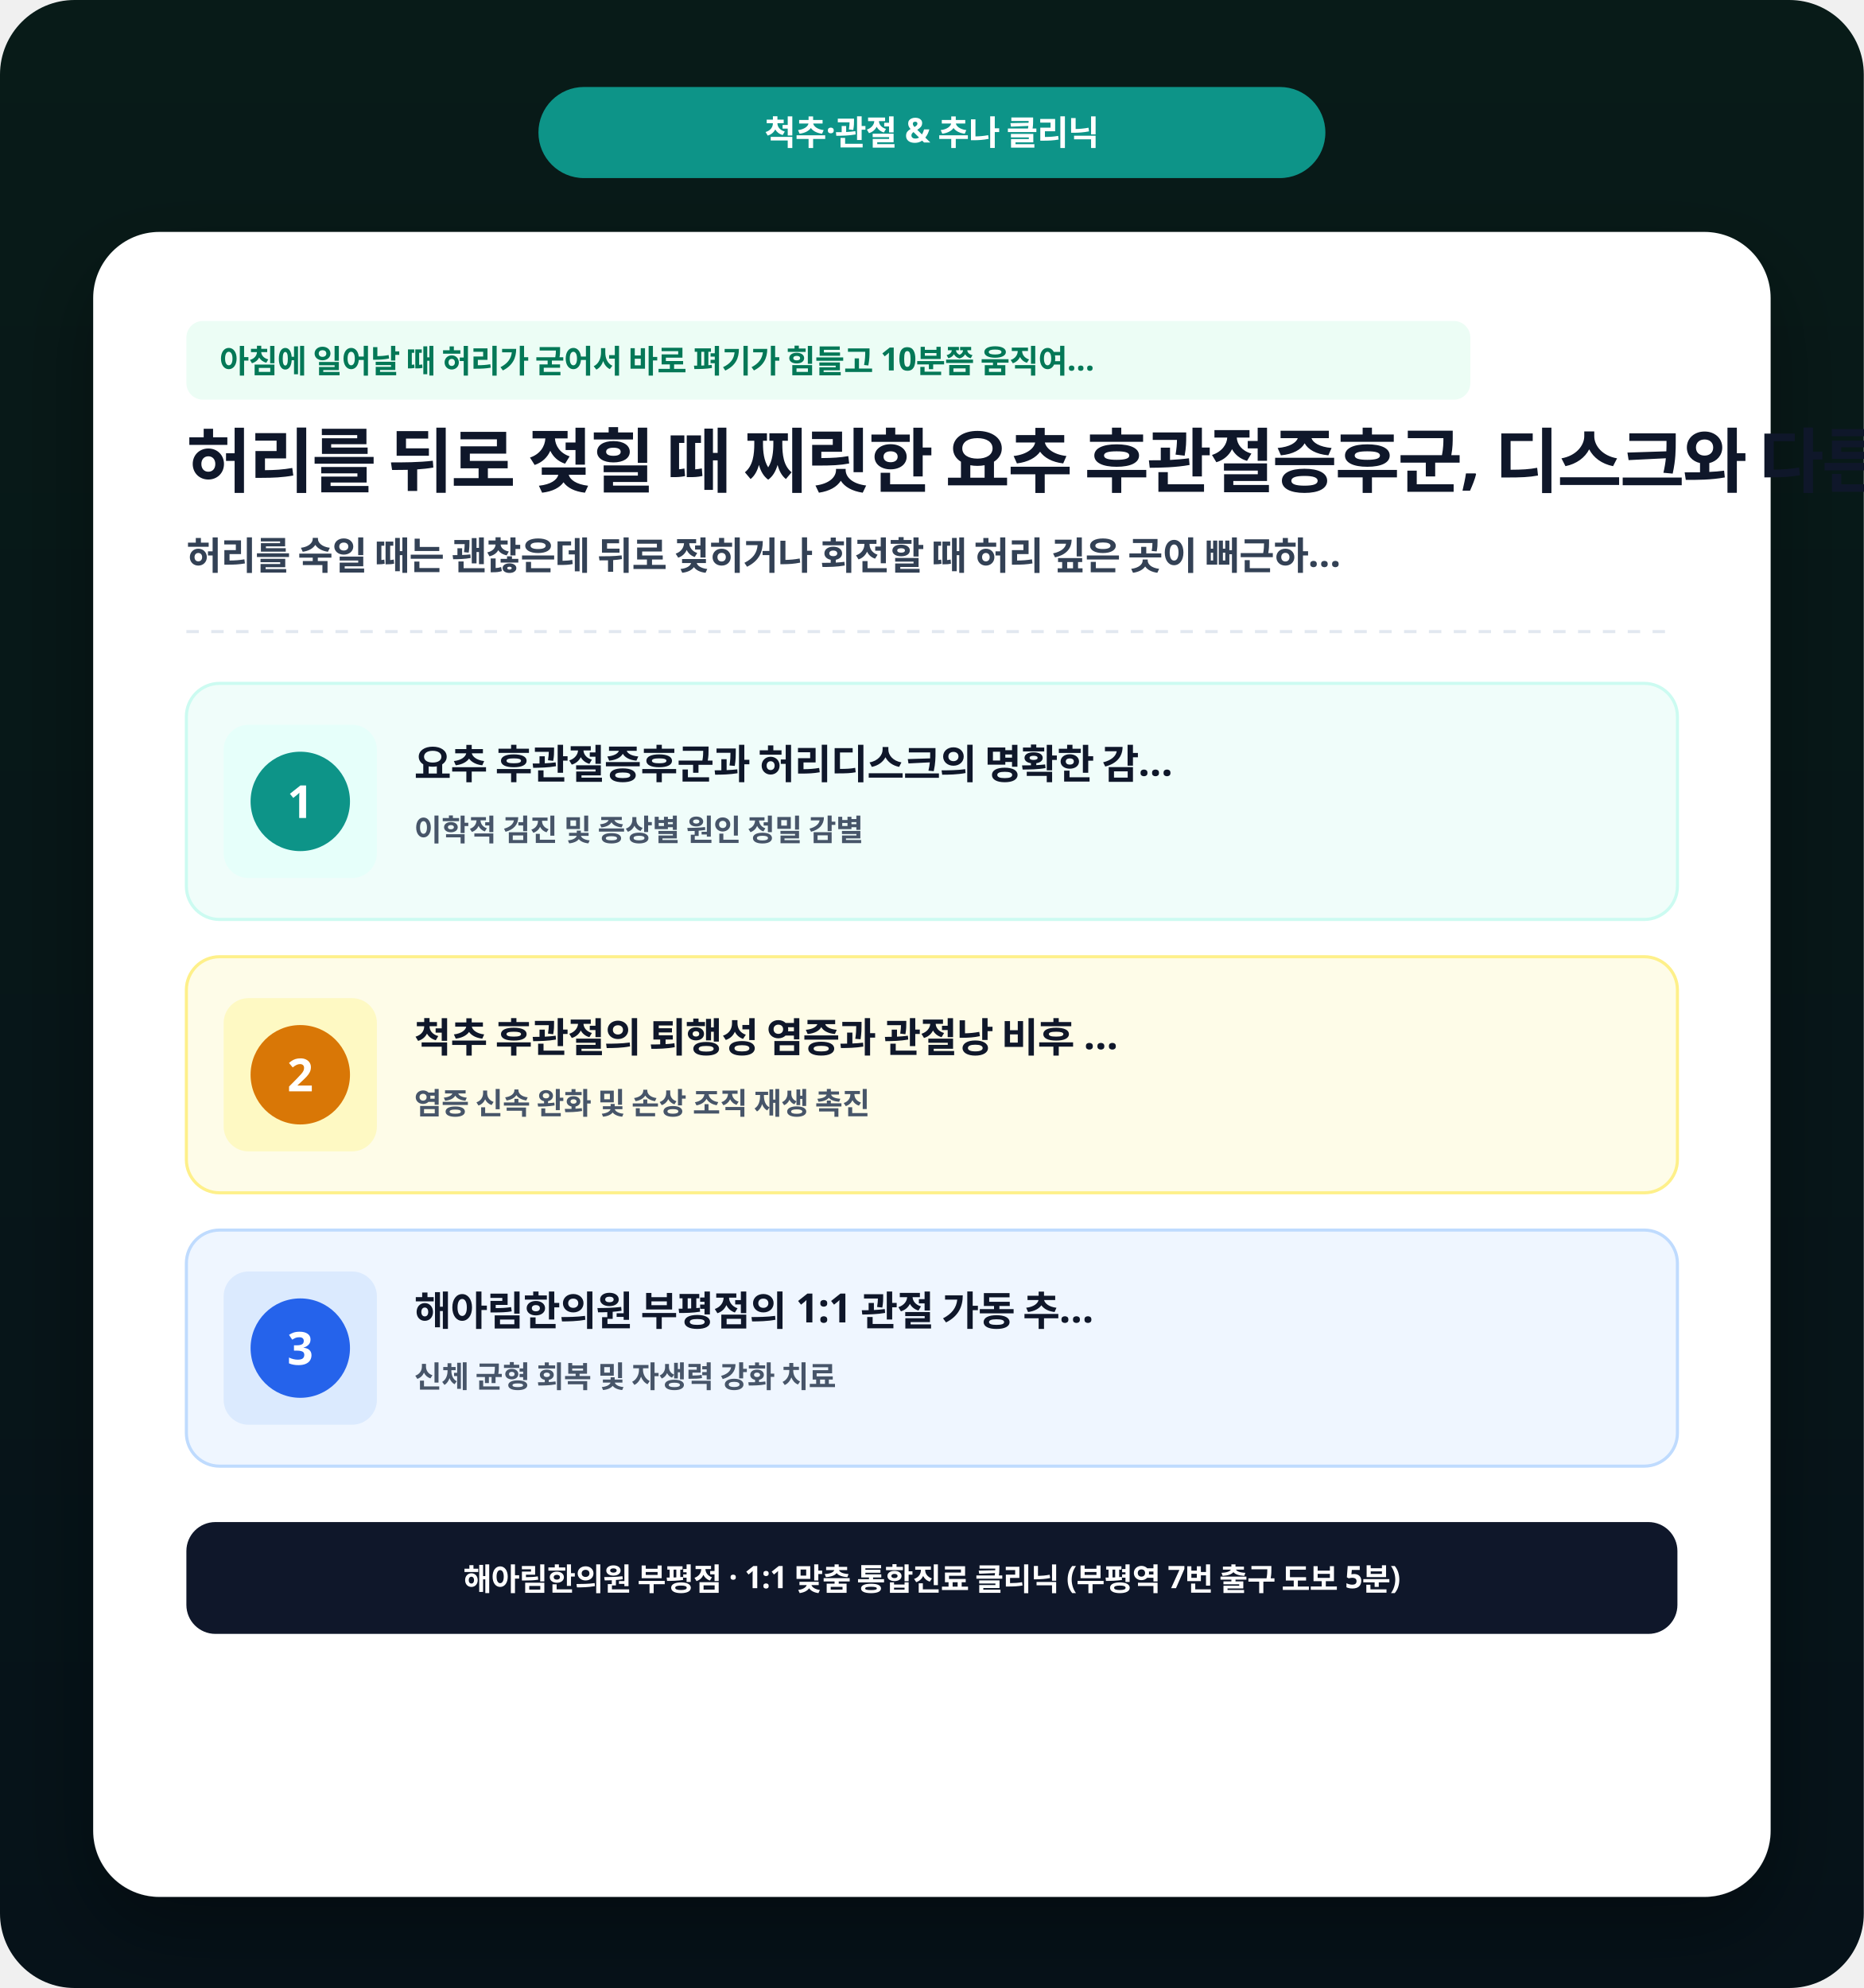
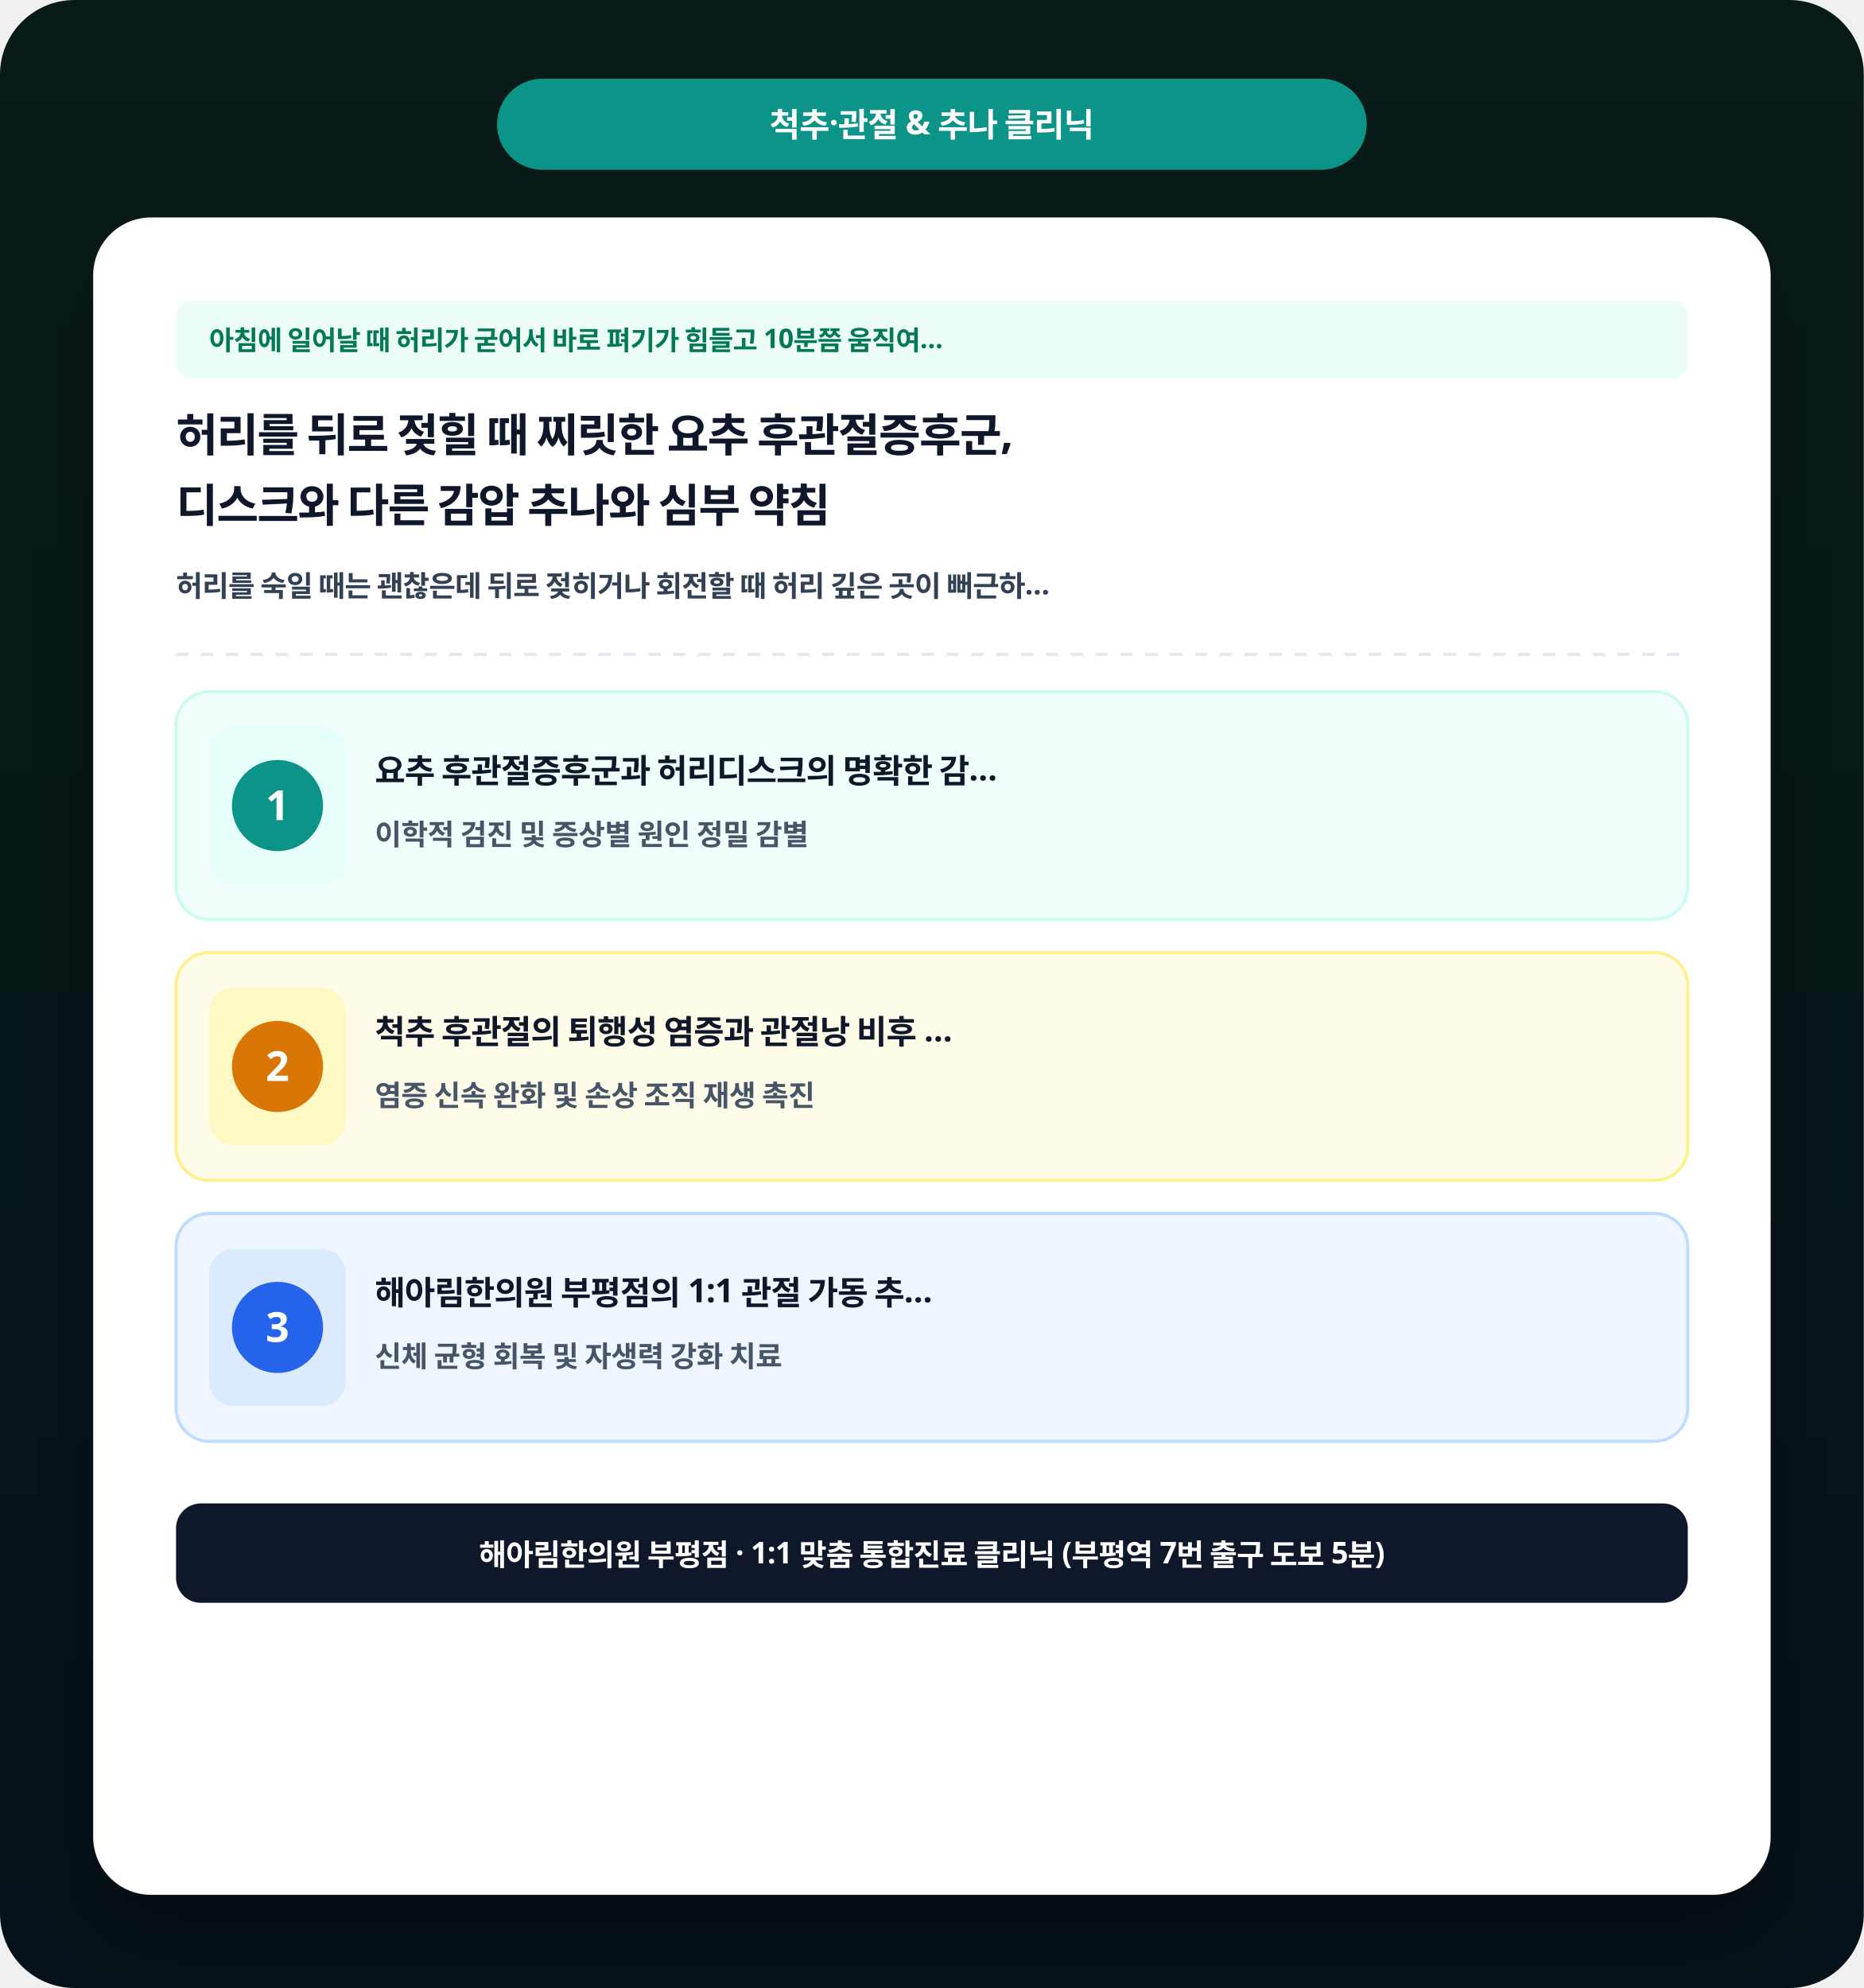
<svg xmlns="http://www.w3.org/2000/svg" width="900" height="960" viewBox="0 0 900 960">
  <defs>
    <linearGradient id="bgGrad" x1="0%" y1="0%" x2="0%" y2="100%">
      <stop offset="0%" stop-color="#081b18" />
      <stop offset="100%" stop-color="#061219" />
    </linearGradient>
    <filter id="cardShadow" x="-10%" y="-10%" width="120%" height="120%">
      <feDropShadow dx="0" dy="16" stdDeviation="20" flood-color="#000000" flood-opacity="0.35" />
    </filter>
  </defs>
  <rect x="0" y="0" width="900" height="960" rx="36" fill="url(#bgGrad)" />
-   <g transform="translate(450, 64)">
-     <rect x="-190" y="-22" width="380" height="44" rx="22" fill="#0d9488" />
-     <text x="0" y="6" font-size="16.5" font-weight="900" fill="#ffffff" text-anchor="middle" font-family="Pretendard, 'Malgun Gothic', sans-serif" letter-spacing="-0.02em">
+   <g transform="translate(450, 60)">
+     <rect x="-210" y="-22" width="420" height="44" rx="22" fill="#0d9488" />
+     <text x="0" y="6" font-size="16" font-weight="900" fill="#ffffff" text-anchor="middle" font-family="Pretendard, 'Malgun Gothic', sans-serif" letter-spacing="-0.02em">
      척추·관절 &amp; 추나 클리닉
    </text>
  </g>
  <g filter="url(#cardShadow)">
-     <rect x="45" y="112" width="810" height="804" rx="32" fill="#ffffff" />
+     <rect x="45" y="105" width="810" height="810" rx="28" fill="#ffffff" />
  </g>
-   <g transform="translate(90, 155)">
-     <rect x="0" y="0" width="620" height="38" rx="8" fill="#ecfdf5" />
-     <text x="16" y="25" font-size="15.5" font-weight="900" fill="#047857" font-family="Pretendard, 'Malgun Gothic', sans-serif" letter-spacing="-0.02em">
+   <g transform="translate(85, 145)">
+     <rect x="0" y="0" width="730" height="38" rx="8" fill="#ecfdf5" />
+     <text x="16" y="24" font-size="13" font-weight="900" fill="#047857" font-family="Pretendard, 'Malgun Gothic', sans-serif" letter-spacing="-0.02em">
      아침에 일어날 때 허리가 굳어서 바로 펴기가 힘들고 10분쯤 움직여…
    </text>
  </g>
-   <g transform="translate(90, 235)">
-     <text font-size="34" font-weight="900" fill="#0f172a" font-family="Pretendard, 'Malgun Gothic', sans-serif" letter-spacing="-0.03em">
-       허리를 뒤로 젖힐 때 찌릿한 요추 후관절증후군, 디스크와 다른 감압 추나와 심부 약침
-     </text>
+   <g>
+     <text x="85" y="218" font-size="22" font-weight="900" fill="#0f172a" font-family="Pretendard, 'Malgun Gothic', sans-serif" letter-spacing="-0.03em">허리를 뒤로 젖힐 때 찌릿한 요추 후관절증후군,</text>
+     <text x="85" y="252" font-size="22" font-weight="900" fill="#0f172a" font-family="Pretendard, 'Malgun Gothic', sans-serif" letter-spacing="-0.03em">디스크와 다른 감압 추나와 심부 약침</text>
  </g>
-   <g transform="translate(90, 275)">
-     <text font-size="18.5" font-weight="800" fill="#334155" font-family="Pretendard, 'Malgun Gothic', sans-serif" letter-spacing="-0.02em">
+   <g>
+     <text x="85" y="288" font-size="14" font-weight="800" fill="#334155" font-family="Pretendard, 'Malgun Gothic', sans-serif" letter-spacing="-0.02em">
      허리를 숙일 때는 괜찮은데 뒤로 젖히거나 회전할 때 허리 깊은 곳이 뻐근하…
    </text>
  </g>
-   <line x1="90" y1="305" x2="810" y2="305" stroke="#e2e8f0" stroke-width="1.5" stroke-dasharray="6,6" />
-   <g transform="translate(90, 330)">
-     <rect x="0" y="0" width="720" height="114" rx="16" fill="#f0fdfa" stroke="#ccfbf1" stroke-width="1.5" />
-     <rect x="18" y="20" width="74" height="74" rx="12" fill="#e6fffa" />
-     <circle cx="55" cy="57" r="24" fill="#0d9488" />
-     <text x="55" y="65" font-size="22" font-weight="900" fill="#ffffff" text-anchor="middle" font-family="Pretendard, 'Malgun Gothic', sans-serif">1</text>
-     <text x="110" y="46" font-size="19.5" font-weight="900" fill="#0f172a" font-family="Pretendard, 'Malgun Gothic', sans-serif" letter-spacing="-0.02em">
+   <line x1="85" y1="316" x2="815" y2="316" stroke="#e2e8f0" stroke-width="1.5" stroke-dasharray="6,6" />
+   <g transform="translate(85, 334)">
+     <rect x="0" y="0" width="730" height="110" rx="16" fill="#f0fdfa" stroke="#ccfbf1" stroke-width="1.5" />
+     <rect x="16" y="17" width="66" height="76" rx="12" fill="#e6fffa" />
+     <circle cx="49" cy="55" r="22" fill="#0d9488" />
+     <text x="49" y="62" font-size="20" font-weight="900" fill="#ffffff" text-anchor="middle" font-family="Pretendard, 'Malgun Gothic', sans-serif">1</text>
+     <text x="96" y="44" font-size="16" font-weight="900" fill="#0f172a" font-family="Pretendard, 'Malgun Gothic', sans-serif" letter-spacing="-0.02em">
      요추 후관절증후군과 허리디스크의 명확한 감…
    </text>
-     <text x="110" y="76" font-size="14.5" font-weight="600" fill="#475569" font-family="Pretendard, 'Malgun Gothic', sans-serif" letter-spacing="-0.01em">
+     <text x="96" y="74" font-size="14" font-weight="600" fill="#475569" font-family="Pretendard, 'Malgun Gothic', sans-serif" letter-spacing="-0.01em">
      이학적 검진 및 증상별 원인 정밀 감별
    </text>
  </g>
-   <g transform="translate(90, 462)">
-     <rect x="0" y="0" width="720" height="114" rx="16" fill="#fefce8" stroke="#fef08a" stroke-width="1.5" />
-     <rect x="18" y="20" width="74" height="74" rx="12" fill="#fef9c3" />
-     <circle cx="55" cy="57" r="24" fill="#d97706" />
-     <text x="55" y="65" font-size="22" font-weight="900" fill="#ffffff" text-anchor="middle" font-family="Pretendard, 'Malgun Gothic', sans-serif">2</text>
-     <text x="110" y="46" font-size="19.5" font-weight="900" fill="#0f172a" font-family="Pretendard, 'Malgun Gothic', sans-serif" letter-spacing="-0.02em">
+   <g transform="translate(85, 460)">
+     <rect x="0" y="0" width="730" height="110" rx="16" fill="#fefce8" stroke="#fef08a" stroke-width="1.5" />
+     <rect x="16" y="17" width="66" height="76" rx="12" fill="#fef9c3" />
+     <circle cx="49" cy="55" r="22" fill="#d97706" />
+     <text x="49" y="62" font-size="20" font-weight="900" fill="#ffffff" text-anchor="middle" font-family="Pretendard, 'Malgun Gothic', sans-serif">2</text>
+     <text x="96" y="44" font-size="16" font-weight="900" fill="#0f172a" font-family="Pretendard, 'Malgun Gothic', sans-serif" letter-spacing="-0.02em">
      척추 후관절의 퇴행성 염증과 관절낭 비후 …
    </text>
-     <text x="110" y="76" font-size="14.5" font-weight="600" fill="#475569" font-family="Pretendard, 'Malgun Gothic', sans-serif" letter-spacing="-0.01em">
+     <text x="96" y="74" font-size="14" font-weight="600" fill="#475569" font-family="Pretendard, 'Malgun Gothic', sans-serif" letter-spacing="-0.01em">
      염증 신속 완화 및 손상 조직 재생 촉진
    </text>
  </g>
-   <g transform="translate(90, 594)">
-     <rect x="0" y="0" width="720" height="114" rx="16" fill="#eff6ff" stroke="#bfdbfe" stroke-width="1.5" />
-     <rect x="18" y="20" width="74" height="74" rx="12" fill="#dbeafe" />
-     <circle cx="55" cy="57" r="24" fill="#2563eb" />
-     <text x="55" y="65" font-size="22" font-weight="900" fill="#ffffff" text-anchor="middle" font-family="Pretendard, 'Malgun Gothic', sans-serif">3</text>
-     <text x="110" y="46" font-size="19.5" font-weight="900" fill="#0f172a" font-family="Pretendard, 'Malgun Gothic', sans-serif" letter-spacing="-0.02em">
+   <g transform="translate(85, 586)">
+     <rect x="0" y="0" width="730" height="110" rx="16" fill="#eff6ff" stroke="#bfdbfe" stroke-width="1.5" />
+     <rect x="16" y="17" width="66" height="76" rx="12" fill="#dbeafe" />
+     <circle cx="49" cy="55" r="22" fill="#2563eb" />
+     <text x="49" y="62" font-size="20" font-weight="900" fill="#ffffff" text-anchor="middle" font-family="Pretendard, 'Malgun Gothic', sans-serif">3</text>
+     <text x="96" y="44" font-size="16" font-weight="900" fill="#0f172a" font-family="Pretendard, 'Malgun Gothic', sans-serif" letter-spacing="-0.02em">
      해아림한의원 부평점의 1:1 관절 가동 추…
    </text>
-     <text x="110" y="76" font-size="14.5" font-weight="600" fill="#475569" font-family="Pretendard, 'Malgun Gothic', sans-serif" letter-spacing="-0.01em">
+     <text x="96" y="74" font-size="14" font-weight="600" fill="#475569" font-family="Pretendard, 'Malgun Gothic', sans-serif" letter-spacing="-0.01em">
      신체 균형 회복 및 자생력 강화 치료
    </text>
  </g>
-   <g transform="translate(90, 735)">
-     <rect x="0" y="0" width="720" height="54" rx="14" fill="#0f172a" />
-     <text x="360" y="33" font-size="15" font-weight="800" fill="#ffffff" text-anchor="middle" font-family="Pretendard, 'Malgun Gothic', sans-serif" letter-spacing="-0.02em">
+   <g transform="translate(85, 726)">
+     <rect x="0" y="0" width="730" height="48" rx="12" fill="#0f172a" />
+     <text x="365" y="30" font-size="14.5" font-weight="800" fill="#ffffff" text-anchor="middle" font-family="Pretendard, 'Malgun Gothic', sans-serif" letter-spacing="-0.02em">
      해아림한의원 부평점 · 1:1 맞춤 통합진료 클리닉 (부평역 7번 출구 도보 5분)
    </text>
  </g>
</svg>
